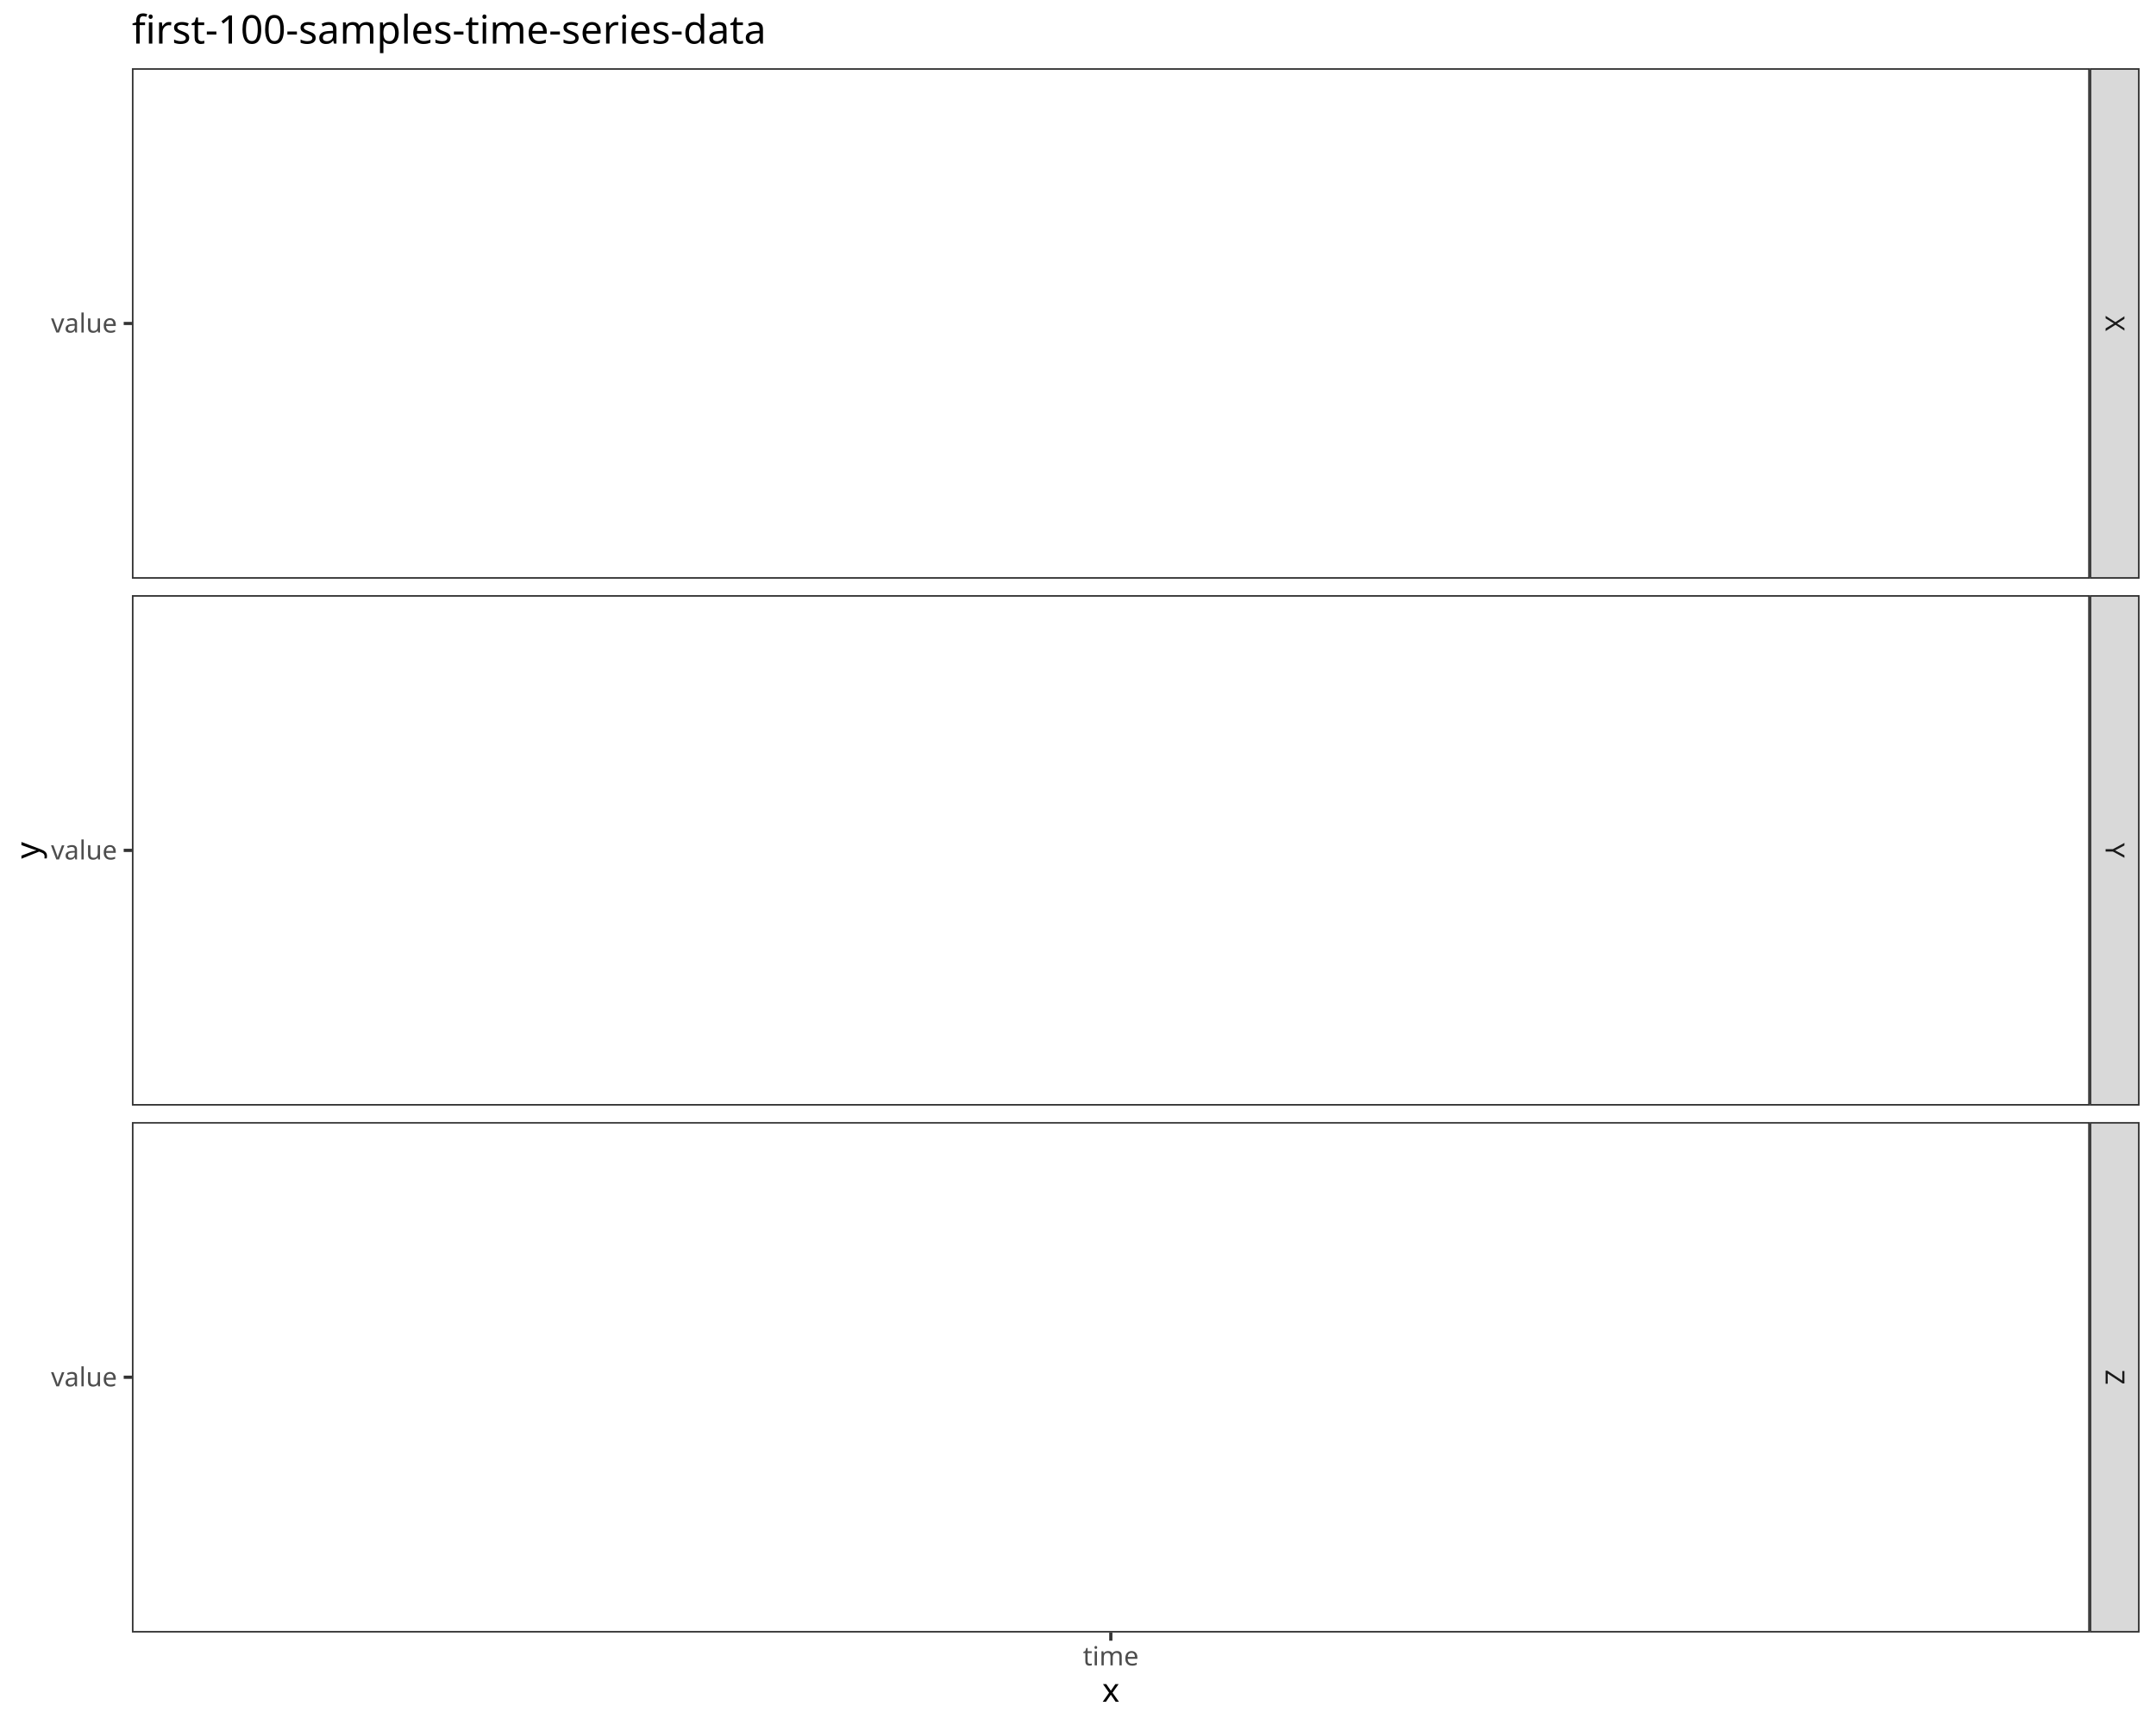
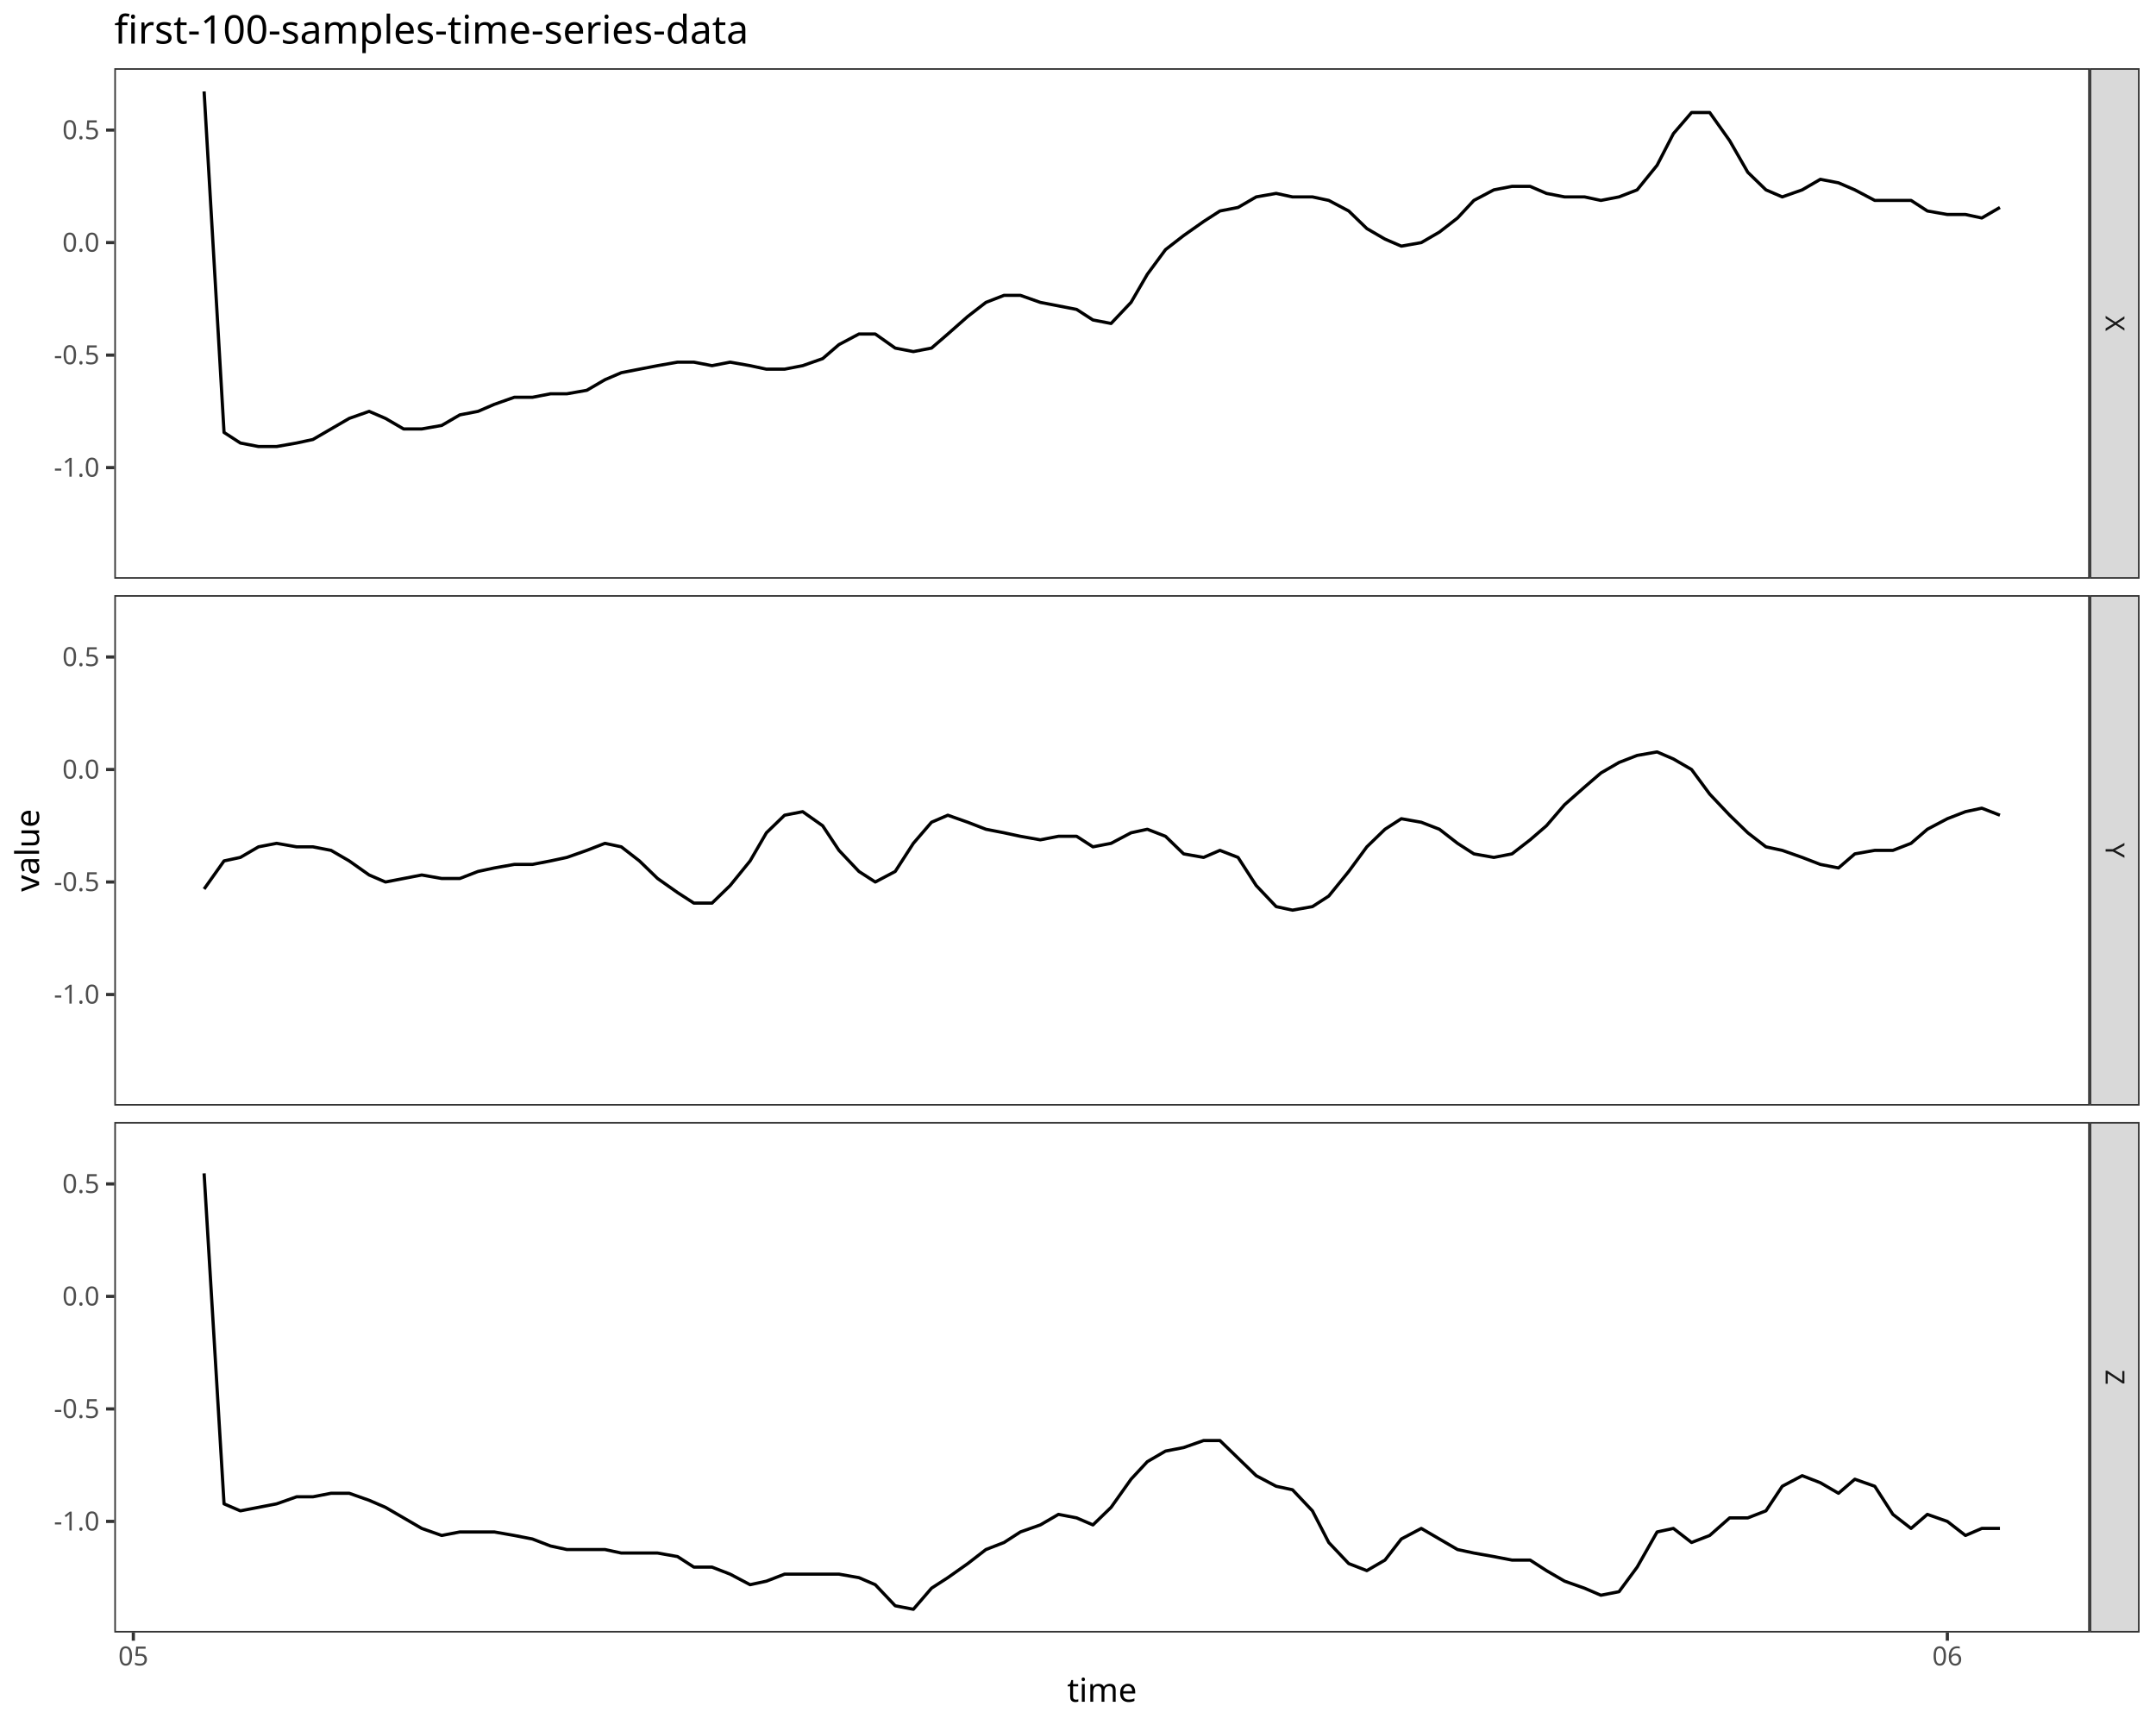
<svg xmlns="http://www.w3.org/2000/svg" class="svglite" data-engine-version="2.0" width="720.00pt" height="576.00pt" viewBox="0 0 720.00 576.00">
  <defs>
    <style type="text/css">
    .svglite line, .svglite polyline, .svglite polygon, .svglite path, .svglite rect, .svglite circle {
      fill: none;
      stroke: #000000;
      stroke-linecap: round;
      stroke-linejoin: round;
      stroke-miterlimit: 10.00;
    }
  </style>
  </defs>
  <rect width="100%" height="100%" style="stroke: none; fill: #FFFFFF;" />
  <defs>
    <clipPath id="cpMC4wMHw3MjAuMDB8MC4wMHw1NzYuMDA=">
      <rect x="0.00" y="0.00" width="720.00" height="576.00" />
    </clipPath>
  </defs>
  <g clip-path="url(#cpMC4wMHw3MjAuMDB8MC4wMHw1NzYuMDA=)">
    <rect x="0.00" y="0.00" width="720.00" height="576.00" style="stroke-width: 1.07; stroke: #FFFFFF; fill: #FFFFFF;" />
  </g>
  <defs>
-     <clipPath id="cpNDQuMDV8Njk3Ljg3fDIyLjc4fDE5My4yNA==">
-       <rect x="44.05" y="22.78" width="653.83" height="170.46" />
+     <clipPath id="cpMzguMTd8Njk3Ljg3fDIyLjc4fDE5My4yNA==">
+       <rect x="38.17" y="22.78" width="659.70" height="170.46" />
    </clipPath>
  </defs>
-   <g clip-path="url(#cpNDQuMDV8Njk3Ljg3fDIyLjc4fDE5My4yNA==)">
-     <rect x="44.05" y="22.78" width="653.83" height="170.46" style="stroke-width: 1.07; stroke: none; fill: #FFFFFF;" />
-     <polyline points="370.96,108.01 370.96,108.01 370.96,108.01 370.96,108.01 370.96,108.01 370.96,108.01 370.96,108.01 370.96,108.01 370.96,108.01 370.96,108.01 370.96,108.01 370.96,108.01 370.96,108.01 370.96,108.01 370.96,108.01 370.96,108.01 370.96,108.01 370.96,108.01 370.96,108.01 370.96,108.01 370.96,108.01 370.96,108.01 370.96,108.01 370.96,108.01 370.96,108.01 370.96,108.01 370.96,108.01 370.96,108.01 370.96,108.01 370.96,108.01 370.96,108.01 370.96,108.01 370.96,108.01 370.96,108.01 370.96,108.01 370.96,108.01 370.96,108.01 370.96,108.01 370.96,108.01 370.96,108.01 370.96,108.01 370.96,108.01 370.96,108.01 370.96,108.01 370.96,108.01 370.96,108.01 370.96,108.01 370.96,108.01 370.96,108.01 370.96,108.01 370.96,108.01 370.96,108.01 370.96,108.01 370.96,108.01 370.96,108.01 370.96,108.01 370.96,108.01 370.96,108.01 370.96,108.01 370.96,108.01 370.96,108.01 370.96,108.01 370.96,108.01 370.96,108.01 370.96,108.01 370.96,108.01 370.96,108.01 370.96,108.01 370.96,108.01 370.96,108.01 370.96,108.01 370.96,108.01 370.96,108.01 370.96,108.01 370.96,108.01 370.96,108.01 370.96,108.01 370.96,108.01 370.96,108.01 370.96,108.01 370.96,108.01 370.96,108.01 370.96,108.01 370.96,108.01 370.96,108.01 370.96,108.01 370.96,108.01 370.96,108.01 370.96,108.01 370.96,108.01 370.96,108.01 370.96,108.01 370.96,108.01 370.96,108.01 370.96,108.01 370.96,108.01 370.96,108.01 370.96,108.01 370.96,108.01 370.96,108.01 " style="stroke-width: 1.07; stroke-linecap: butt;" />
-     <rect x="44.05" y="22.78" width="653.83" height="170.46" style="stroke-width: 1.07; stroke: #333333;" />
+   <g clip-path="url(#cpMzguMTd8Njk3Ljg3fDIyLjc4fDE5My4yNA==)">
+     <rect x="38.17" y="22.78" width="659.70" height="170.46" style="stroke-width: 1.07; stroke: none; fill: #FFFFFF;" />
+     <polyline points="68.16,30.53 74.82,144.40 80.27,147.93 86.33,149.10 92.39,149.10 99.05,147.93 104.50,146.75 110.56,143.23 116.62,139.71 123.28,137.36 128.73,139.71 134.79,143.23 140.85,143.23 147.51,142.06 153.57,138.53 159.63,137.36 165.08,135.01 171.74,132.66 177.80,132.66 183.86,131.49 189.31,131.49 195.98,130.32 202.03,126.79 207.49,124.45 213.54,123.27 219.60,122.10 226.27,120.93 231.72,120.93 237.78,122.10 243.83,120.93 250.50,122.10 255.95,123.27 262.01,123.27 268.06,122.10 274.73,119.75 280.18,115.06 286.84,111.53 292.30,111.53 298.96,116.23 305.02,117.40 311.08,116.23 316.53,111.53 323.19,105.66 329.25,100.97 335.31,98.62 340.76,98.62 347.42,100.97 353.48,102.14 359.54,103.32 364.99,106.84 371.05,108.01 377.71,100.97 383.16,91.58 389.22,83.36 395.28,78.66 401.94,73.97 407.40,70.45 413.45,69.27 419.51,65.75 426.18,64.58 431.63,65.75 438.29,65.75 443.74,66.92 450.41,70.45 456.46,76.32 462.52,79.84 467.97,82.19 474.64,81.01 480.70,77.49 486.75,72.79 492.21,66.92 498.87,63.40 504.93,62.23 510.99,62.23 516.44,64.58 522.50,65.75 529.16,65.75 534.61,66.92 540.67,65.75 546.73,63.40 553.39,55.18 558.84,44.62 564.90,37.58 570.96,37.58 577.62,46.97 583.68,57.53 589.74,63.40 595.19,65.75 601.85,63.40 607.91,59.88 613.97,61.05 619.42,63.40 626.08,66.92 632.14,66.92 638.20,66.92 643.65,70.45 650.32,71.62 656.37,71.62 661.83,72.79 667.88,69.27 " style="stroke-width: 1.07; stroke-linecap: butt;" />
+     <rect x="38.17" y="22.78" width="659.70" height="170.46" style="stroke-width: 1.07; stroke: #333333;" />
  </g>
  <g clip-path="url(#cpMC4wMHw3MjAuMDB8MC4wMHw1NzYuMDA=)">
</g>
  <defs>
-     <clipPath id="cpNDQuMDV8Njk3Ljg3fDE5OC43MnwzNjkuMTg=">
-       <rect x="44.05" y="198.72" width="653.83" height="170.46" />
+     <clipPath id="cpMzguMTd8Njk3Ljg3fDE5OC43MnwzNjkuMTg=">
+       <rect x="38.17" y="198.72" width="659.70" height="170.46" />
    </clipPath>
  </defs>
-   <g clip-path="url(#cpNDQuMDV8Njk3Ljg3fDE5OC43MnwzNjkuMTg=)">
-     <rect x="44.05" y="198.72" width="653.83" height="170.46" style="stroke-width: 1.07; stroke: none; fill: #FFFFFF;" />
-     <polyline points="370.96,283.95 370.96,283.95 370.96,283.95 370.96,283.95 370.96,283.95 370.96,283.95 370.96,283.95 370.96,283.95 370.96,283.95 370.96,283.95 370.96,283.95 370.96,283.95 370.96,283.95 370.96,283.95 370.96,283.95 370.96,283.95 370.96,283.95 370.96,283.95 370.96,283.95 370.96,283.95 370.96,283.95 370.96,283.95 370.96,283.95 370.96,283.95 370.96,283.95 370.96,283.95 370.96,283.95 370.96,283.95 370.96,283.95 370.96,283.95 370.96,283.95 370.96,283.95 370.96,283.95 370.96,283.95 370.96,283.95 370.96,283.95 370.96,283.95 370.96,283.95 370.96,283.95 370.96,283.95 370.96,283.95 370.96,283.95 370.96,283.95 370.96,283.95 370.96,283.95 370.96,283.95 370.96,283.95 370.96,283.95 370.96,283.95 370.96,283.95 370.96,283.95 370.96,283.95 370.96,283.95 370.96,283.95 370.96,283.95 370.96,283.95 370.96,283.95 370.96,283.95 370.96,283.95 370.96,283.95 370.96,283.95 370.96,283.95 370.96,283.95 370.96,283.95 370.96,283.95 370.96,283.95 370.96,283.95 370.96,283.95 370.96,283.95 370.96,283.95 370.96,283.95 370.96,283.95 370.96,283.95 370.96,283.95 370.96,283.95 370.96,283.95 370.96,283.95 370.96,283.95 370.96,283.95 370.96,283.95 370.96,283.95 370.96,283.95 370.96,283.95 370.96,283.95 370.96,283.95 370.96,283.95 370.96,283.95 370.96,283.95 370.96,283.95 370.96,283.95 370.96,283.95 370.96,283.95 370.96,283.95 370.96,283.95 370.96,283.95 370.96,283.95 370.96,283.95 370.96,283.95 370.96,283.95 370.96,283.95 " style="stroke-width: 1.07; stroke-linecap: butt;" />
-     <rect x="44.05" y="198.72" width="653.83" height="170.46" style="stroke-width: 1.07; stroke: #333333;" />
+   <g clip-path="url(#cpMzguMTd8Njk3Ljg3fDE5OC43MnwzNjkuMTg=)">
+     <rect x="38.17" y="198.72" width="659.70" height="170.46" style="stroke-width: 1.07; stroke: none; fill: #FFFFFF;" />
+     <polyline points="68.16,296.86 74.82,287.47 80.27,286.30 86.33,282.77 92.39,281.60 99.05,282.77 104.50,282.77 110.56,283.95 116.62,287.47 123.28,292.17 128.73,294.51 134.79,293.34 140.85,292.17 147.51,293.34 153.57,293.34 159.63,290.99 165.08,289.82 171.74,288.64 177.80,288.64 183.86,287.47 189.31,286.30 195.98,283.95 202.03,281.60 207.49,282.77 213.54,287.47 219.60,293.34 226.27,298.04 231.72,301.56 237.78,301.56 243.83,295.69 250.50,287.47 255.95,278.08 262.01,272.21 268.06,271.03 274.73,275.73 280.18,283.95 286.84,290.99 292.30,294.51 298.96,290.99 305.02,281.60 311.08,274.56 316.53,272.21 323.19,274.56 329.25,276.90 335.31,278.08 340.76,279.25 347.42,280.43 353.48,279.25 359.54,279.25 364.99,282.77 371.05,281.60 377.71,278.08 383.16,276.90 389.22,279.25 395.28,285.12 401.94,286.30 407.40,283.95 413.45,286.30 419.51,295.69 426.18,302.73 431.63,303.91 438.29,302.73 443.74,299.21 450.41,290.99 456.46,282.77 462.52,276.90 467.97,273.38 474.64,274.56 480.70,276.90 486.75,281.60 492.21,285.12 498.87,286.30 504.93,285.12 510.99,280.43 516.44,275.73 522.50,268.69 529.16,262.82 534.61,258.12 540.67,254.60 546.73,252.25 553.39,251.08 558.84,253.43 564.90,256.95 570.96,265.16 577.62,272.21 583.68,278.08 589.74,282.77 595.19,283.95 601.85,286.30 607.91,288.64 613.97,289.82 619.42,285.12 626.08,283.95 632.14,283.95 638.20,281.60 643.65,276.90 650.32,273.38 656.37,271.03 661.83,269.86 667.88,272.21 " style="stroke-width: 1.07; stroke-linecap: butt;" />
+     <rect x="38.17" y="198.72" width="659.70" height="170.46" style="stroke-width: 1.07; stroke: #333333;" />
  </g>
  <g clip-path="url(#cpMC4wMHw3MjAuMDB8MC4wMHw1NzYuMDA=)">
</g>
  <defs>
-     <clipPath id="cpNDQuMDV8Njk3Ljg3fDM3NC42Nnw1NDUuMTE=">
-       <rect x="44.05" y="374.66" width="653.83" height="170.46" />
+     <clipPath id="cpMzguMTd8Njk3Ljg3fDM3NC42Nnw1NDUuMTE=">
+       <rect x="38.17" y="374.66" width="659.70" height="170.46" />
    </clipPath>
  </defs>
-   <g clip-path="url(#cpNDQuMDV8Njk3Ljg3fDM3NC42Nnw1NDUuMTE=)">
-     <rect x="44.05" y="374.66" width="653.83" height="170.46" style="stroke-width: 1.07; stroke: none; fill: #FFFFFF;" />
-     <polyline points="370.96,459.88 370.96,459.88 370.96,459.88 370.96,459.88 370.96,459.88 370.96,459.88 370.96,459.88 370.96,459.88 370.96,459.88 370.96,459.88 370.96,459.88 370.96,459.88 370.96,459.88 370.96,459.88 370.96,459.88 370.96,459.88 370.96,459.88 370.96,459.88 370.96,459.88 370.96,459.88 370.96,459.88 370.96,459.88 370.96,459.88 370.96,459.88 370.96,459.88 370.96,459.88 370.96,459.88 370.96,459.88 370.96,459.88 370.96,459.88 370.96,459.88 370.96,459.88 370.96,459.88 370.96,459.88 370.96,459.88 370.96,459.88 370.96,459.88 370.96,459.88 370.96,459.88 370.96,459.88 370.96,459.88 370.96,459.88 370.96,459.88 370.96,459.88 370.96,459.88 370.96,459.88 370.96,459.88 370.96,459.88 370.96,459.88 370.96,459.88 370.96,459.88 370.96,459.88 370.96,459.88 370.96,459.88 370.96,459.88 370.96,459.88 370.96,459.88 370.96,459.88 370.96,459.88 370.96,459.88 370.96,459.88 370.96,459.88 370.96,459.88 370.96,459.88 370.96,459.88 370.96,459.88 370.96,459.88 370.96,459.88 370.96,459.88 370.96,459.88 370.96,459.88 370.96,459.88 370.96,459.88 370.96,459.88 370.96,459.88 370.96,459.88 370.96,459.88 370.96,459.88 370.96,459.88 370.96,459.88 370.96,459.88 370.96,459.88 370.96,459.88 370.96,459.88 370.96,459.88 370.96,459.88 370.96,459.88 370.96,459.88 370.96,459.88 370.96,459.88 370.96,459.88 370.96,459.88 370.96,459.88 370.96,459.88 370.96,459.88 370.96,459.88 370.96,459.88 370.96,459.88 370.96,459.88 370.96,459.88 " style="stroke-width: 1.07; stroke-linecap: butt;" />
-     <rect x="44.05" y="374.66" width="653.83" height="170.46" style="stroke-width: 1.07; stroke: #333333;" />
+   <g clip-path="url(#cpMzguMTd8Njk3Ljg3fDM3NC42Nnw1NDUuMTE=)">
+     <rect x="38.17" y="374.66" width="659.70" height="170.46" style="stroke-width: 1.07; stroke: none; fill: #FFFFFF;" />
+     <polyline points="68.16,391.80 74.82,502.15 80.27,504.49 86.33,503.32 92.39,502.15 99.05,499.80 104.50,499.80 110.56,498.62 116.62,498.62 123.28,500.97 128.73,503.32 134.79,506.84 140.85,510.36 147.51,512.71 153.57,511.54 159.63,511.54 165.08,511.54 171.74,512.71 177.80,513.89 183.86,516.23 189.31,517.41 195.98,517.41 202.03,517.41 207.49,518.58 213.54,518.58 219.60,518.58 226.27,519.76 231.72,523.28 237.78,523.28 243.83,525.63 250.50,529.15 255.95,527.97 262.01,525.63 268.06,525.63 274.73,525.63 280.18,525.63 286.84,526.80 292.30,529.15 298.96,536.19 305.02,537.36 311.08,530.32 316.53,526.80 323.19,522.10 329.25,517.41 335.31,515.06 340.76,511.54 347.42,509.19 353.48,505.67 359.54,506.84 364.99,509.19 371.05,503.32 377.71,493.93 383.16,488.06 389.22,484.54 395.28,483.36 401.94,481.02 407.40,481.02 413.45,486.88 419.51,492.75 426.18,496.28 431.63,497.45 438.29,504.49 443.74,515.06 450.41,522.10 456.46,524.45 462.52,520.93 467.97,513.89 474.64,510.36 480.70,513.89 486.75,517.41 492.21,518.58 498.87,519.76 504.93,520.93 510.99,520.93 516.44,524.45 522.50,527.97 529.16,530.32 534.61,532.67 540.67,531.49 546.73,523.28 553.39,511.54 558.84,510.36 564.90,515.06 570.96,512.71 577.62,506.84 583.68,506.84 589.74,504.49 595.19,496.28 601.85,492.75 607.91,495.10 613.97,498.62 619.42,493.93 626.08,496.28 632.14,505.67 638.20,510.36 643.65,505.67 650.32,508.02 656.37,512.71 661.83,510.36 667.88,510.36 " style="stroke-width: 1.07; stroke-linecap: butt;" />
+     <rect x="38.17" y="374.66" width="659.70" height="170.46" style="stroke-width: 1.07; stroke: #333333;" />
  </g>
  <g clip-path="url(#cpMC4wMHw3MjAuMDB8MC4wMHw1NzYuMDA=)">
</g>
  <defs>
    <clipPath id="cpNjk3Ljg3fDcxNC41MnwyMi43OHwxOTMuMjQ=">
      <rect x="697.87" y="22.78" width="16.65" height="170.46" />
    </clipPath>
  </defs>
  <g clip-path="url(#cpNjk3Ljg3fDcxNC41MnwyMi43OHwxOTMuMjQ=)">
    <rect x="697.87" y="22.78" width="16.65" height="170.46" style="stroke-width: 1.07; stroke: #333333; fill: #D9D9D9;" />
    <text transform="translate(703.17,108.01) rotate(90)" text-anchor="middle" style="font-size: 8.80px; fill: #1A1A1A; font-family: sans;" textLength="5.87px" lengthAdjust="spacingAndGlyphs">X</text>
  </g>
  <g clip-path="url(#cpMC4wMHw3MjAuMDB8MC4wMHw1NzYuMDA=)">
</g>
  <defs>
    <clipPath id="cpNjk3Ljg3fDcxNC41MnwxOTguNzJ8MzY5LjE4">
      <rect x="697.87" y="198.72" width="16.65" height="170.46" />
    </clipPath>
  </defs>
  <g clip-path="url(#cpNjk3Ljg3fDcxNC41MnwxOTguNzJ8MzY5LjE4)">
    <rect x="697.87" y="198.72" width="16.65" height="170.46" style="stroke-width: 1.07; stroke: #333333; fill: #D9D9D9;" />
    <text transform="translate(703.17,283.95) rotate(90)" text-anchor="middle" style="font-size: 8.80px; fill: #1A1A1A; font-family: sans;" textLength="5.87px" lengthAdjust="spacingAndGlyphs">Y</text>
  </g>
  <g clip-path="url(#cpMC4wMHw3MjAuMDB8MC4wMHw1NzYuMDA=)">
</g>
  <defs>
    <clipPath id="cpNjk3Ljg3fDcxNC41MnwzNzQuNjZ8NTQ1LjEx">
      <rect x="697.87" y="374.66" width="16.65" height="170.46" />
    </clipPath>
  </defs>
  <g clip-path="url(#cpNjk3Ljg3fDcxNC41MnwzNzQuNjZ8NTQ1LjEx)">
    <rect x="697.87" y="374.66" width="16.65" height="170.46" style="stroke-width: 1.07; stroke: #333333; fill: #D9D9D9;" />
    <text transform="translate(703.17,459.88) rotate(90)" text-anchor="middle" style="font-size: 8.80px; fill: #1A1A1A; font-family: sans;" textLength="5.38px" lengthAdjust="spacingAndGlyphs">Z</text>
  </g>
  <g clip-path="url(#cpMC4wMHw3MjAuMDB8MC4wMHw1NzYuMDA=)">
-     <polyline points="370.96,547.85 370.96,545.11 " style="stroke-width: 1.07; stroke: #333333; stroke-linecap: butt;" />
-     <text x="370.96" y="556.10" text-anchor="middle" style="font-size: 8.80px; fill: #4D4D4D; font-family: sans;" textLength="16.63px" lengthAdjust="spacingAndGlyphs">time</text>
-     <text x="39.11" y="111.04" text-anchor="end" style="font-size: 8.80px; fill: #4D4D4D; font-family: sans;" textLength="21.04px" lengthAdjust="spacingAndGlyphs">value</text>
-     <polyline points="41.31,108.01 44.05,108.01 " style="stroke-width: 1.07; stroke: #333333; stroke-linecap: butt;" />
-     <text x="39.11" y="286.98" text-anchor="end" style="font-size: 8.80px; fill: #4D4D4D; font-family: sans;" textLength="21.04px" lengthAdjust="spacingAndGlyphs">value</text>
-     <polyline points="41.31,283.95 44.05,283.95 " style="stroke-width: 1.07; stroke: #333333; stroke-linecap: butt;" />
-     <text x="39.11" y="462.91" text-anchor="end" style="font-size: 8.80px; fill: #4D4D4D; font-family: sans;" textLength="21.04px" lengthAdjust="spacingAndGlyphs">value</text>
-     <polyline points="41.31,459.88 44.05,459.88 " style="stroke-width: 1.07; stroke: #333333; stroke-linecap: butt;" />
-     <text x="370.96" y="568.24" text-anchor="middle" style="font-size: 11.00px; font-family: sans;" textLength="5.50px" lengthAdjust="spacingAndGlyphs">x</text>
-     <text transform="translate(13.05,283.95) rotate(-90)" text-anchor="middle" style="font-size: 11.00px; font-family: sans;" textLength="5.50px" lengthAdjust="spacingAndGlyphs">y</text>
-     <text x="44.05" y="14.56" style="font-size: 13.20px; font-family: sans;" textLength="200.29px" lengthAdjust="spacingAndGlyphs">first-100-samples-time-series-data</text>
+     <polyline points="44.53,547.85 44.53,545.11 " style="stroke-width: 1.07; stroke: #333333; stroke-linecap: butt;" />
+     <polyline points="650.32,547.85 650.32,545.11 " style="stroke-width: 1.07; stroke: #333333; stroke-linecap: butt;" />
+     <text x="44.53" y="556.10" text-anchor="middle" style="font-size: 8.80px; fill: #4D4D4D; font-family: sans;" textLength="9.79px" lengthAdjust="spacingAndGlyphs">05</text>
+     <text x="650.32" y="556.10" text-anchor="middle" style="font-size: 8.80px; fill: #4D4D4D; font-family: sans;" textLength="9.79px" lengthAdjust="spacingAndGlyphs">06</text>
+     <text x="33.24" y="159.17" text-anchor="end" style="font-size: 8.80px; fill: #4D4D4D; font-family: sans;" textLength="15.16px" lengthAdjust="spacingAndGlyphs">-1.0</text>
+     <text x="33.24" y="121.61" text-anchor="end" style="font-size: 8.80px; fill: #4D4D4D; font-family: sans;" textLength="15.16px" lengthAdjust="spacingAndGlyphs">-0.5</text>
+     <text x="33.24" y="84.04" text-anchor="end" style="font-size: 8.80px; fill: #4D4D4D; font-family: sans;" textLength="12.23px" lengthAdjust="spacingAndGlyphs">0.0</text>
+     <text x="33.24" y="46.47" text-anchor="end" style="font-size: 8.80px; fill: #4D4D4D; font-family: sans;" textLength="12.23px" lengthAdjust="spacingAndGlyphs">0.5</text>
+     <polyline points="35.43,156.14 38.17,156.14 " style="stroke-width: 1.07; stroke: #333333; stroke-linecap: butt;" />
+     <polyline points="35.43,118.58 38.17,118.58 " style="stroke-width: 1.07; stroke: #333333; stroke-linecap: butt;" />
+     <polyline points="35.43,81.01 38.17,81.01 " style="stroke-width: 1.07; stroke: #333333; stroke-linecap: butt;" />
+     <polyline points="35.43,43.44 38.17,43.44 " style="stroke-width: 1.07; stroke: #333333; stroke-linecap: butt;" />
+     <text x="33.24" y="335.11" text-anchor="end" style="font-size: 8.80px; fill: #4D4D4D; font-family: sans;" textLength="15.16px" lengthAdjust="spacingAndGlyphs">-1.0</text>
+     <text x="33.24" y="297.54" text-anchor="end" style="font-size: 8.80px; fill: #4D4D4D; font-family: sans;" textLength="15.16px" lengthAdjust="spacingAndGlyphs">-0.5</text>
+     <text x="33.24" y="259.98" text-anchor="end" style="font-size: 8.80px; fill: #4D4D4D; font-family: sans;" textLength="12.23px" lengthAdjust="spacingAndGlyphs">0.0</text>
+     <text x="33.24" y="222.41" text-anchor="end" style="font-size: 8.80px; fill: #4D4D4D; font-family: sans;" textLength="12.23px" lengthAdjust="spacingAndGlyphs">0.5</text>
+     <polyline points="35.43,332.08 38.17,332.08 " style="stroke-width: 1.07; stroke: #333333; stroke-linecap: butt;" />
+     <polyline points="35.43,294.51 38.17,294.51 " style="stroke-width: 1.07; stroke: #333333; stroke-linecap: butt;" />
+     <polyline points="35.43,256.95 38.17,256.95 " style="stroke-width: 1.07; stroke: #333333; stroke-linecap: butt;" />
+     <polyline points="35.43,219.38 38.17,219.38 " style="stroke-width: 1.07; stroke: #333333; stroke-linecap: butt;" />
+     <text x="33.24" y="511.04" text-anchor="end" style="font-size: 8.80px; fill: #4D4D4D; font-family: sans;" textLength="15.16px" lengthAdjust="spacingAndGlyphs">-1.0</text>
+     <text x="33.24" y="473.48" text-anchor="end" style="font-size: 8.80px; fill: #4D4D4D; font-family: sans;" textLength="15.16px" lengthAdjust="spacingAndGlyphs">-0.5</text>
+     <text x="33.24" y="435.91" text-anchor="end" style="font-size: 8.80px; fill: #4D4D4D; font-family: sans;" textLength="12.23px" lengthAdjust="spacingAndGlyphs">0.0</text>
+     <text x="33.24" y="398.35" text-anchor="end" style="font-size: 8.80px; fill: #4D4D4D; font-family: sans;" textLength="12.23px" lengthAdjust="spacingAndGlyphs">0.5</text>
+     <polyline points="35.43,508.02 38.17,508.02 " style="stroke-width: 1.07; stroke: #333333; stroke-linecap: butt;" />
+     <polyline points="35.43,470.45 38.17,470.45 " style="stroke-width: 1.07; stroke: #333333; stroke-linecap: butt;" />
+     <polyline points="35.43,432.88 38.17,432.88 " style="stroke-width: 1.07; stroke: #333333; stroke-linecap: butt;" />
+     <polyline points="35.43,395.32 38.17,395.32 " style="stroke-width: 1.07; stroke: #333333; stroke-linecap: butt;" />
+     <text x="368.02" y="568.24" text-anchor="middle" style="font-size: 11.00px; font-family: sans;" textLength="20.78px" lengthAdjust="spacingAndGlyphs">time</text>
+     <text transform="translate(13.05,283.95) rotate(-90)" text-anchor="middle" style="font-size: 11.00px; font-family: sans;" textLength="26.30px" lengthAdjust="spacingAndGlyphs">value</text>
+     <text x="38.17" y="14.56" style="font-size: 13.20px; font-family: sans;" textLength="200.29px" lengthAdjust="spacingAndGlyphs">first-100-samples-time-series-data</text>
  </g>
</svg>
